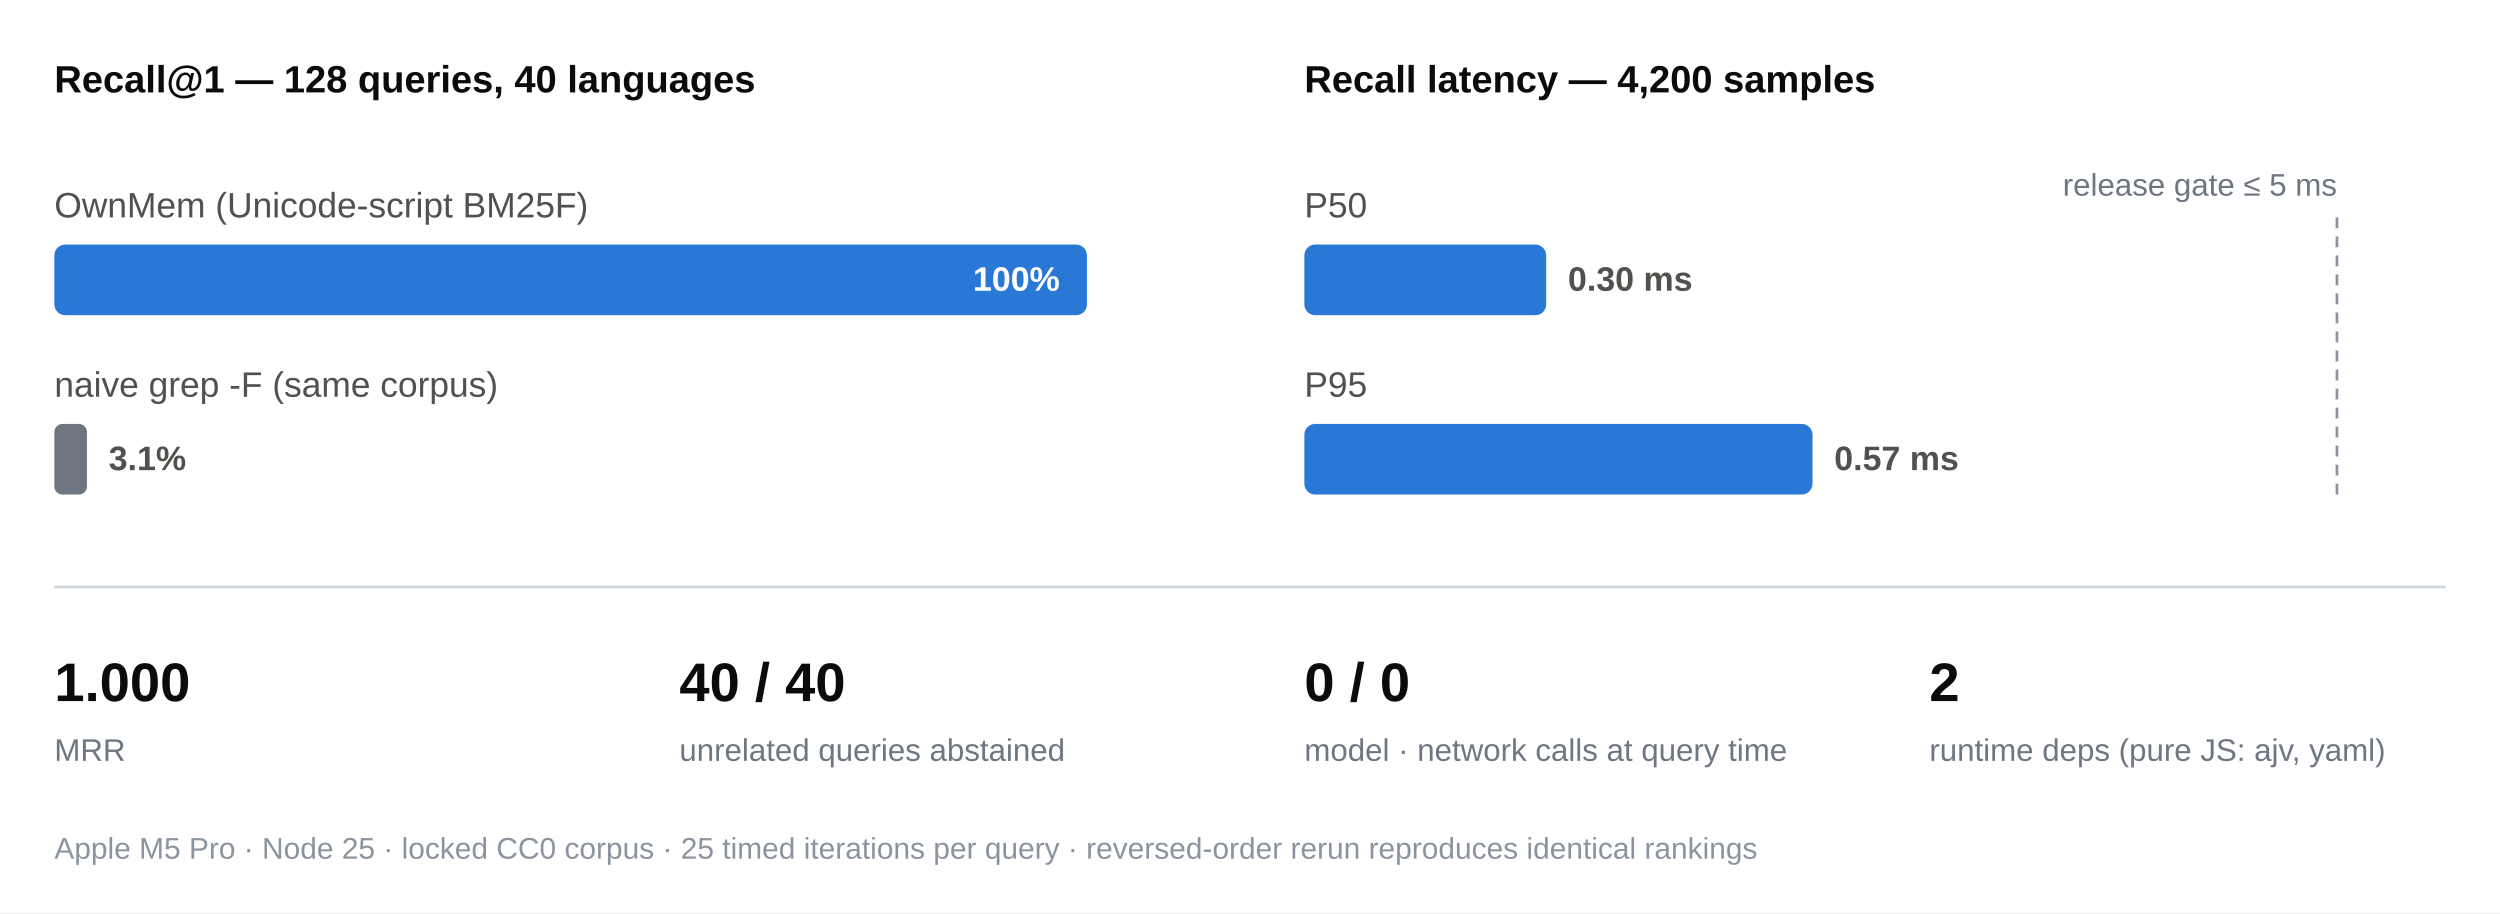
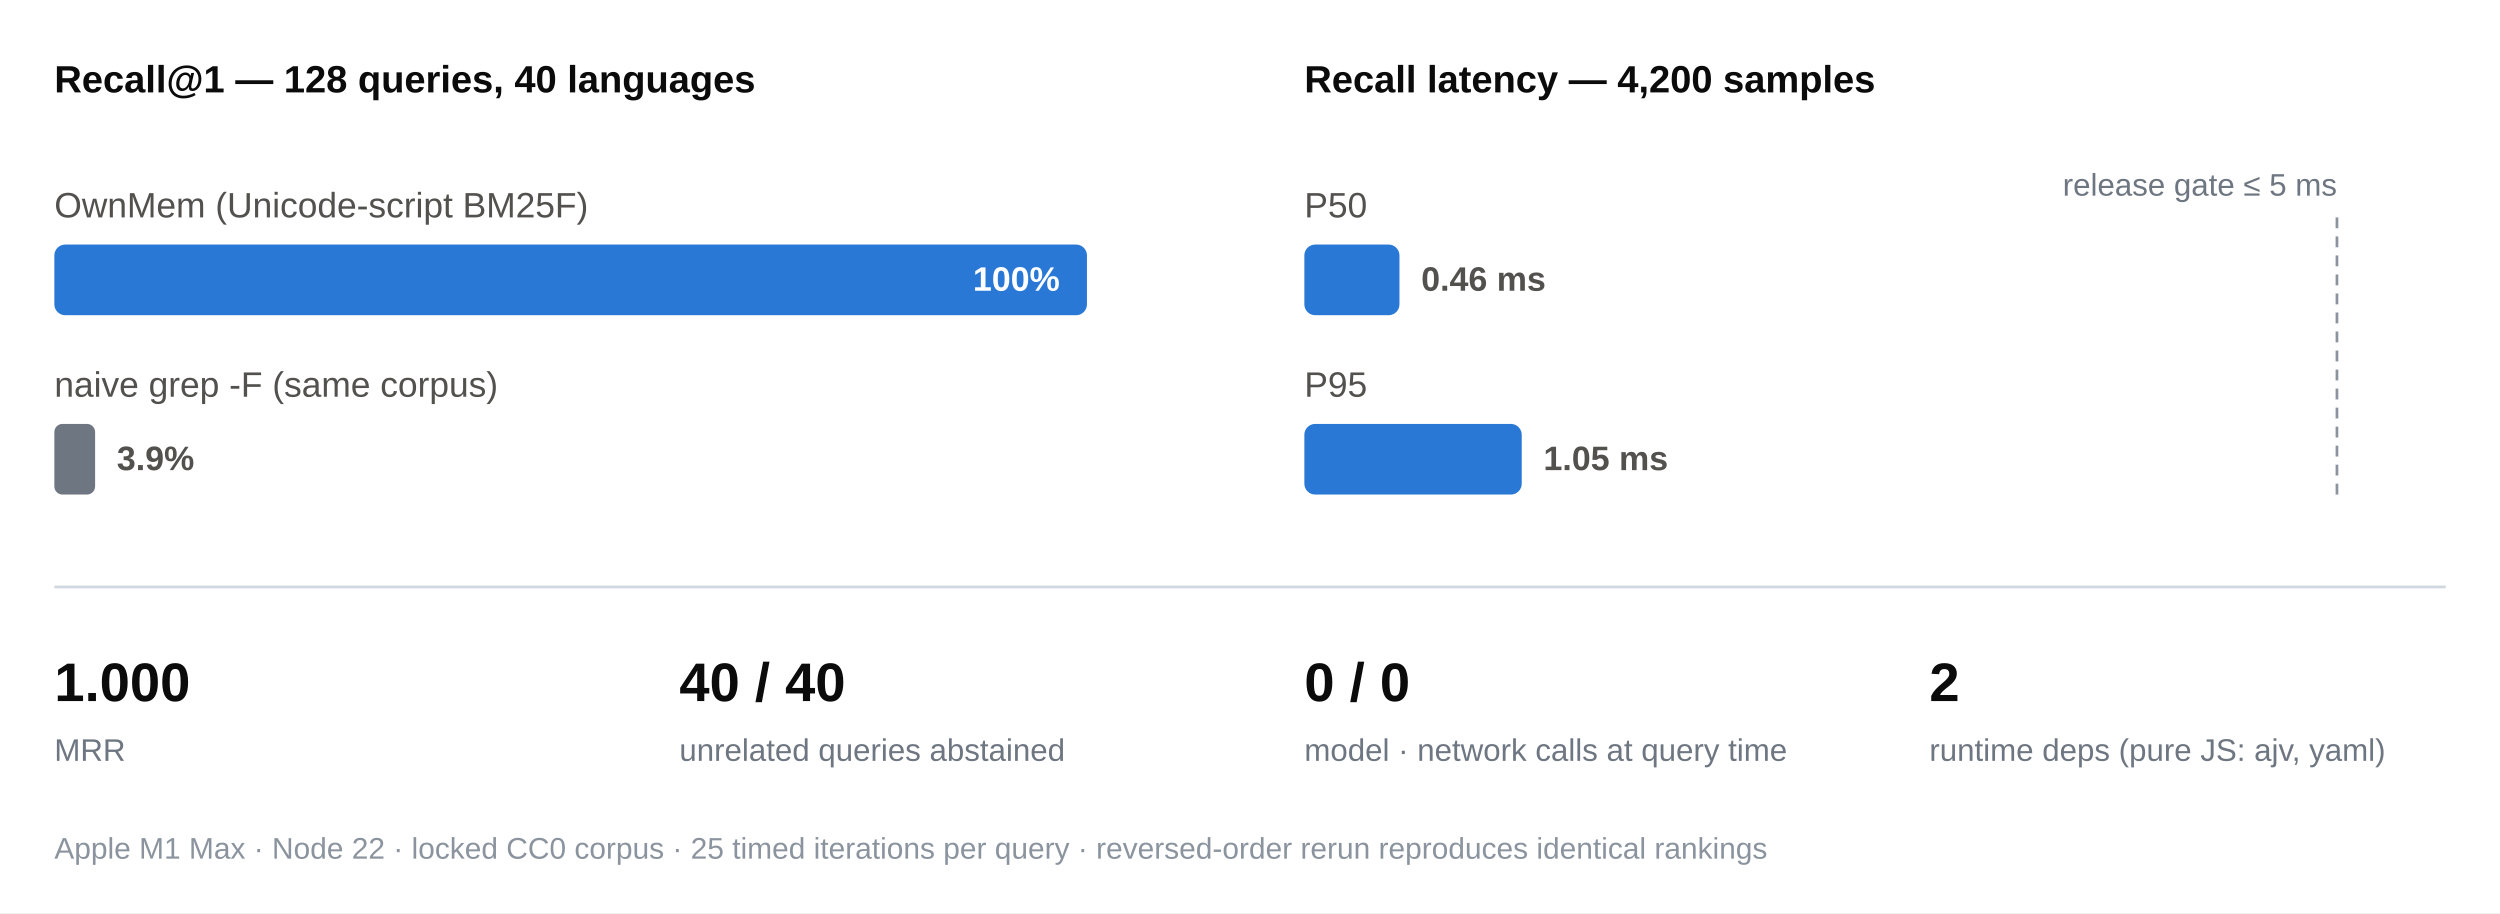
<svg xmlns="http://www.w3.org/2000/svg" viewBox="0 0 920 336" font-family="-apple-system, 'Segoe UI', 'Helvetica Neue', Arial, sans-serif">
  <rect x="0" y="0" width="920" height="336" fill="#ffffff" />
  <text x="20" y="34" font-size="14" font-weight="600" fill="#0b0b0b">Recall@1 — 128 queries, 40 languages</text>
  <text x="20" y="80" font-size="13" fill="#52514e">OwnMem (Unicode-script BM25F)</text>
  <rect x="20" y="90" width="380" height="26" rx="4" fill="#2a78d6" />
  <text x="390" y="107" text-anchor="end" font-size="12.5" font-weight="600" fill="#ffffff">100%</text>
  <text x="20" y="146" font-size="13" fill="#52514e">naive grep -F (same corpus)</text>
-   <rect x="20" y="156" width="12" height="26" rx="3" fill="#6e7681" />
-   <text x="40" y="173" font-size="12.5" font-weight="600" fill="#52514e">3.1%</text>
+   <rect x="20" y="156" width="15" height="26" rx="3" fill="#6e7681" />
+   <text x="43" y="173" font-size="12.5" font-weight="600" fill="#52514e">3.9%</text>
  <text x="480" y="34" font-size="14" font-weight="600" fill="#0b0b0b">Recall latency — 4,200 samples</text>
  <text x="860" y="72" text-anchor="end" font-size="11.5" fill="#6e7681">release gate ≤ 5 ms</text>
  <line x1="860" y1="80" x2="860" y2="182" stroke="#8b949e" stroke-width="1" stroke-dasharray="4 3" />
  <text x="480" y="80" font-size="13" fill="#52514e">P50</text>
-   <rect x="480" y="90" width="89" height="26" rx="4" fill="#2a78d6" />
-   <text x="577" y="107" font-size="12.5" font-weight="600" fill="#52514e">0.30 ms</text>
+   <rect x="480" y="90" width="35" height="26" rx="4" fill="#2a78d6" />
+   <text x="523" y="107" font-size="12.5" font-weight="600" fill="#52514e">0.46 ms</text>
  <text x="480" y="146" font-size="13" fill="#52514e">P95</text>
-   <rect x="480" y="156" width="187" height="26" rx="4" fill="#2a78d6" />
-   <text x="675" y="173" font-size="12.5" font-weight="600" fill="#52514e">0.57 ms</text>
+   <rect x="480" y="156" width="80" height="26" rx="4" fill="#2a78d6" />
+   <text x="568" y="173" font-size="12.5" font-weight="600" fill="#52514e">1.05 ms</text>
  <line x1="20" y1="216" x2="900" y2="216" stroke="#d0d7de" stroke-width="1" />
  <g>
    <text x="20" y="258" font-size="20" font-weight="600" fill="#0b0b0b">1.000</text>
    <text x="20" y="280" font-size="11.5" fill="#6e7681">MRR</text>
    <text x="250" y="258" font-size="20" font-weight="600" fill="#0b0b0b">40 / 40</text>
    <text x="250" y="280" font-size="11.5" fill="#6e7681">unrelated queries abstained</text>
    <text x="480" y="258" font-size="20" font-weight="600" fill="#0b0b0b">0 / 0</text>
    <text x="480" y="280" font-size="11.5" fill="#6e7681">model · network calls at query time</text>
    <text x="710" y="258" font-size="20" font-weight="600" fill="#0b0b0b">2</text>
    <text x="710" y="280" font-size="11.5" fill="#6e7681">runtime deps (pure JS: ajv, yaml)</text>
  </g>
-   <text x="20" y="316" font-size="11" fill="#8b949e">Apple M5 Pro · Node 25 · locked CC0 corpus · 25 timed iterations per query · reversed-order rerun reproduces identical rankings</text>
+   <text x="20" y="316" font-size="11" fill="#8b949e">Apple M1 Max · Node 22 · locked CC0 corpus · 25 timed iterations per query · reversed-order rerun reproduces identical rankings</text>
</svg>
